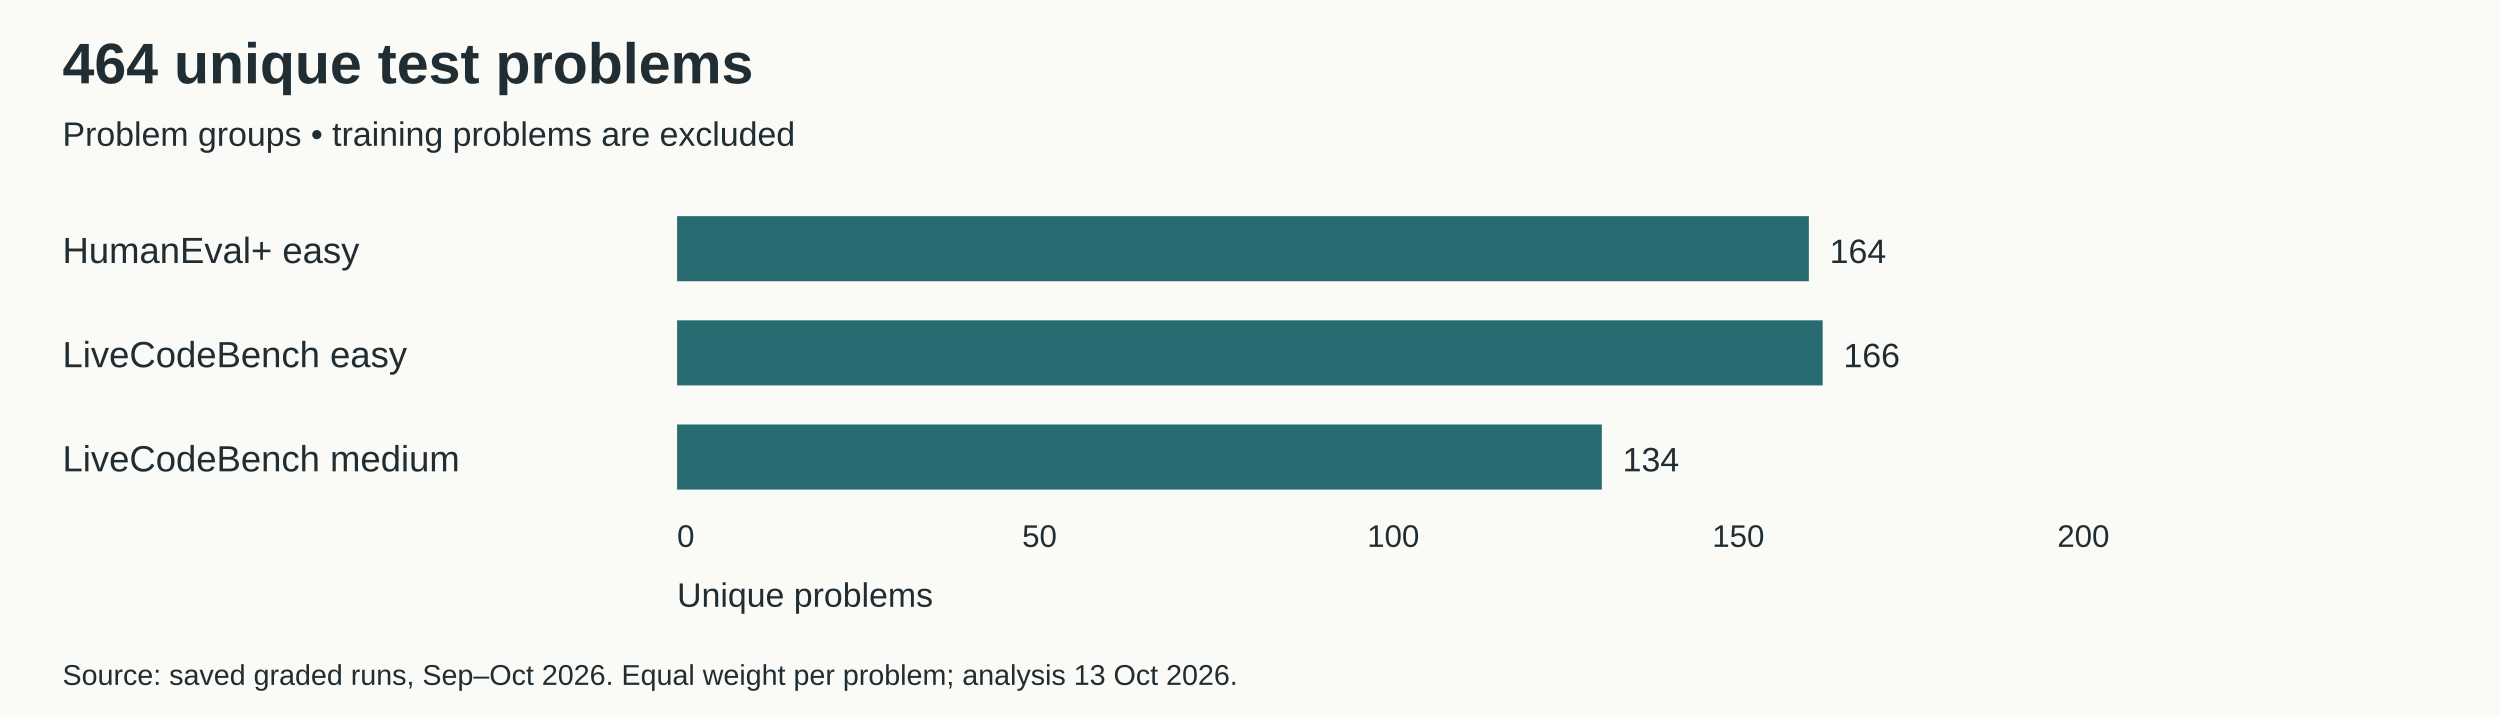
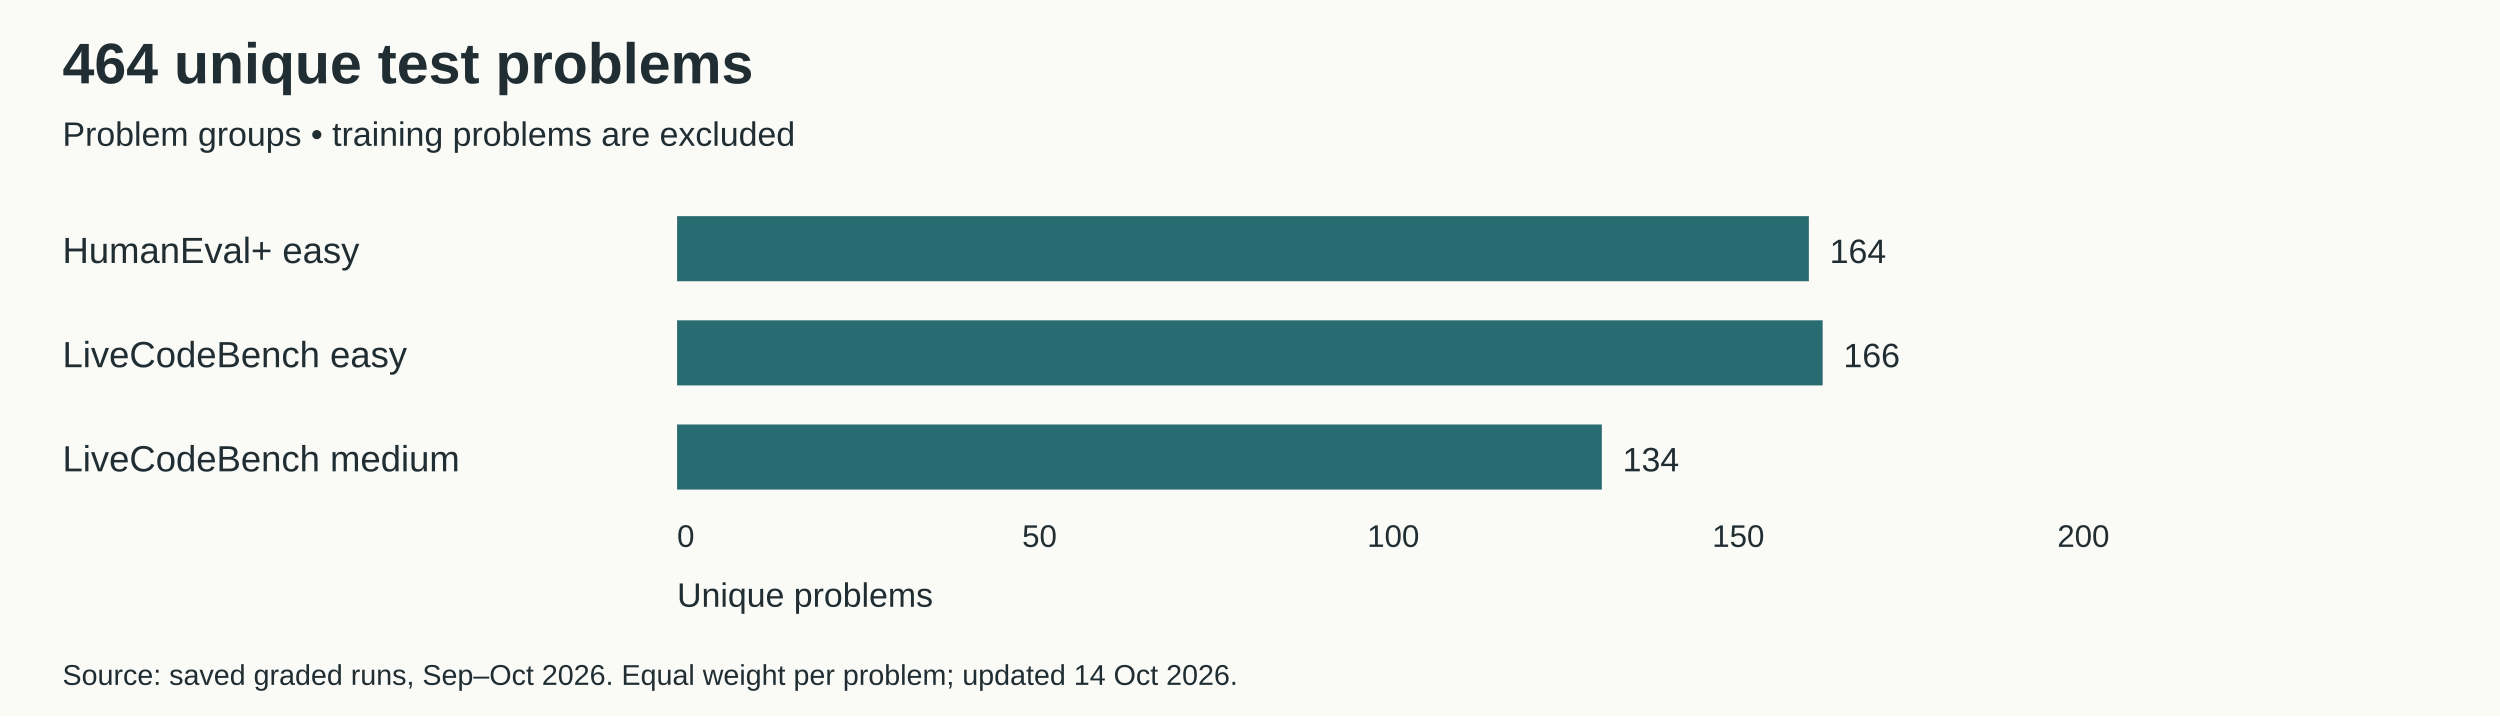
<svg xmlns="http://www.w3.org/2000/svg" width="960" height="275" viewBox="0 0 960 275" role="img" aria-label="464 unique test problems">
  <rect width="100%" height="100%" fill="#fafaf7" />
  <g font-family="Arial, sans-serif" fill="#202d32">
    <text x="24" y="32" font-size="22" font-weight="bold">464 unique test problems</text>
    <text x="24" y="56" font-size="13">Problem groups • training problems are excluded</text>
    <text x="24" y="101" font-size="14">HumanEval+ easy</text>
    <rect x="260" y="83" width="434.60" height="25" fill="#286b70" />
    <text x="702.60" y="101" font-size="13">164</text>
    <text x="24" y="141" font-size="14">LiveCodeBench easy</text>
    <rect x="260" y="123" width="439.90" height="25" fill="#286b70" />
    <text x="707.90" y="141" font-size="13">166</text>
    <text x="24" y="181" font-size="14">LiveCodeBench medium</text>
    <rect x="260" y="163" width="355.10" height="25" fill="#286b70" />
    <text x="623.10" y="181" font-size="13">134</text>
    <text x="260.0" y="210" font-size="12">0</text>
    <text x="392.5" y="210" font-size="12">50</text>
    <text x="525.0" y="210" font-size="12">100</text>
    <text x="657.5" y="210" font-size="12">150</text>
    <text x="790.0" y="210" font-size="12">200</text>
    <text x="260" y="233" font-size="13">Unique problems</text>
-     <text x="24" y="263" font-size="11">Source: saved graded runs, Sep–Oct 2026. Equal weight per problem; analysis 13 Oct 2026.</text>
+     <text x="24" y="263" font-size="11">Source: saved graded runs, Sep–Oct 2026. Equal weight per problem; updated 14 Oct 2026.</text>
  </g>
</svg>
